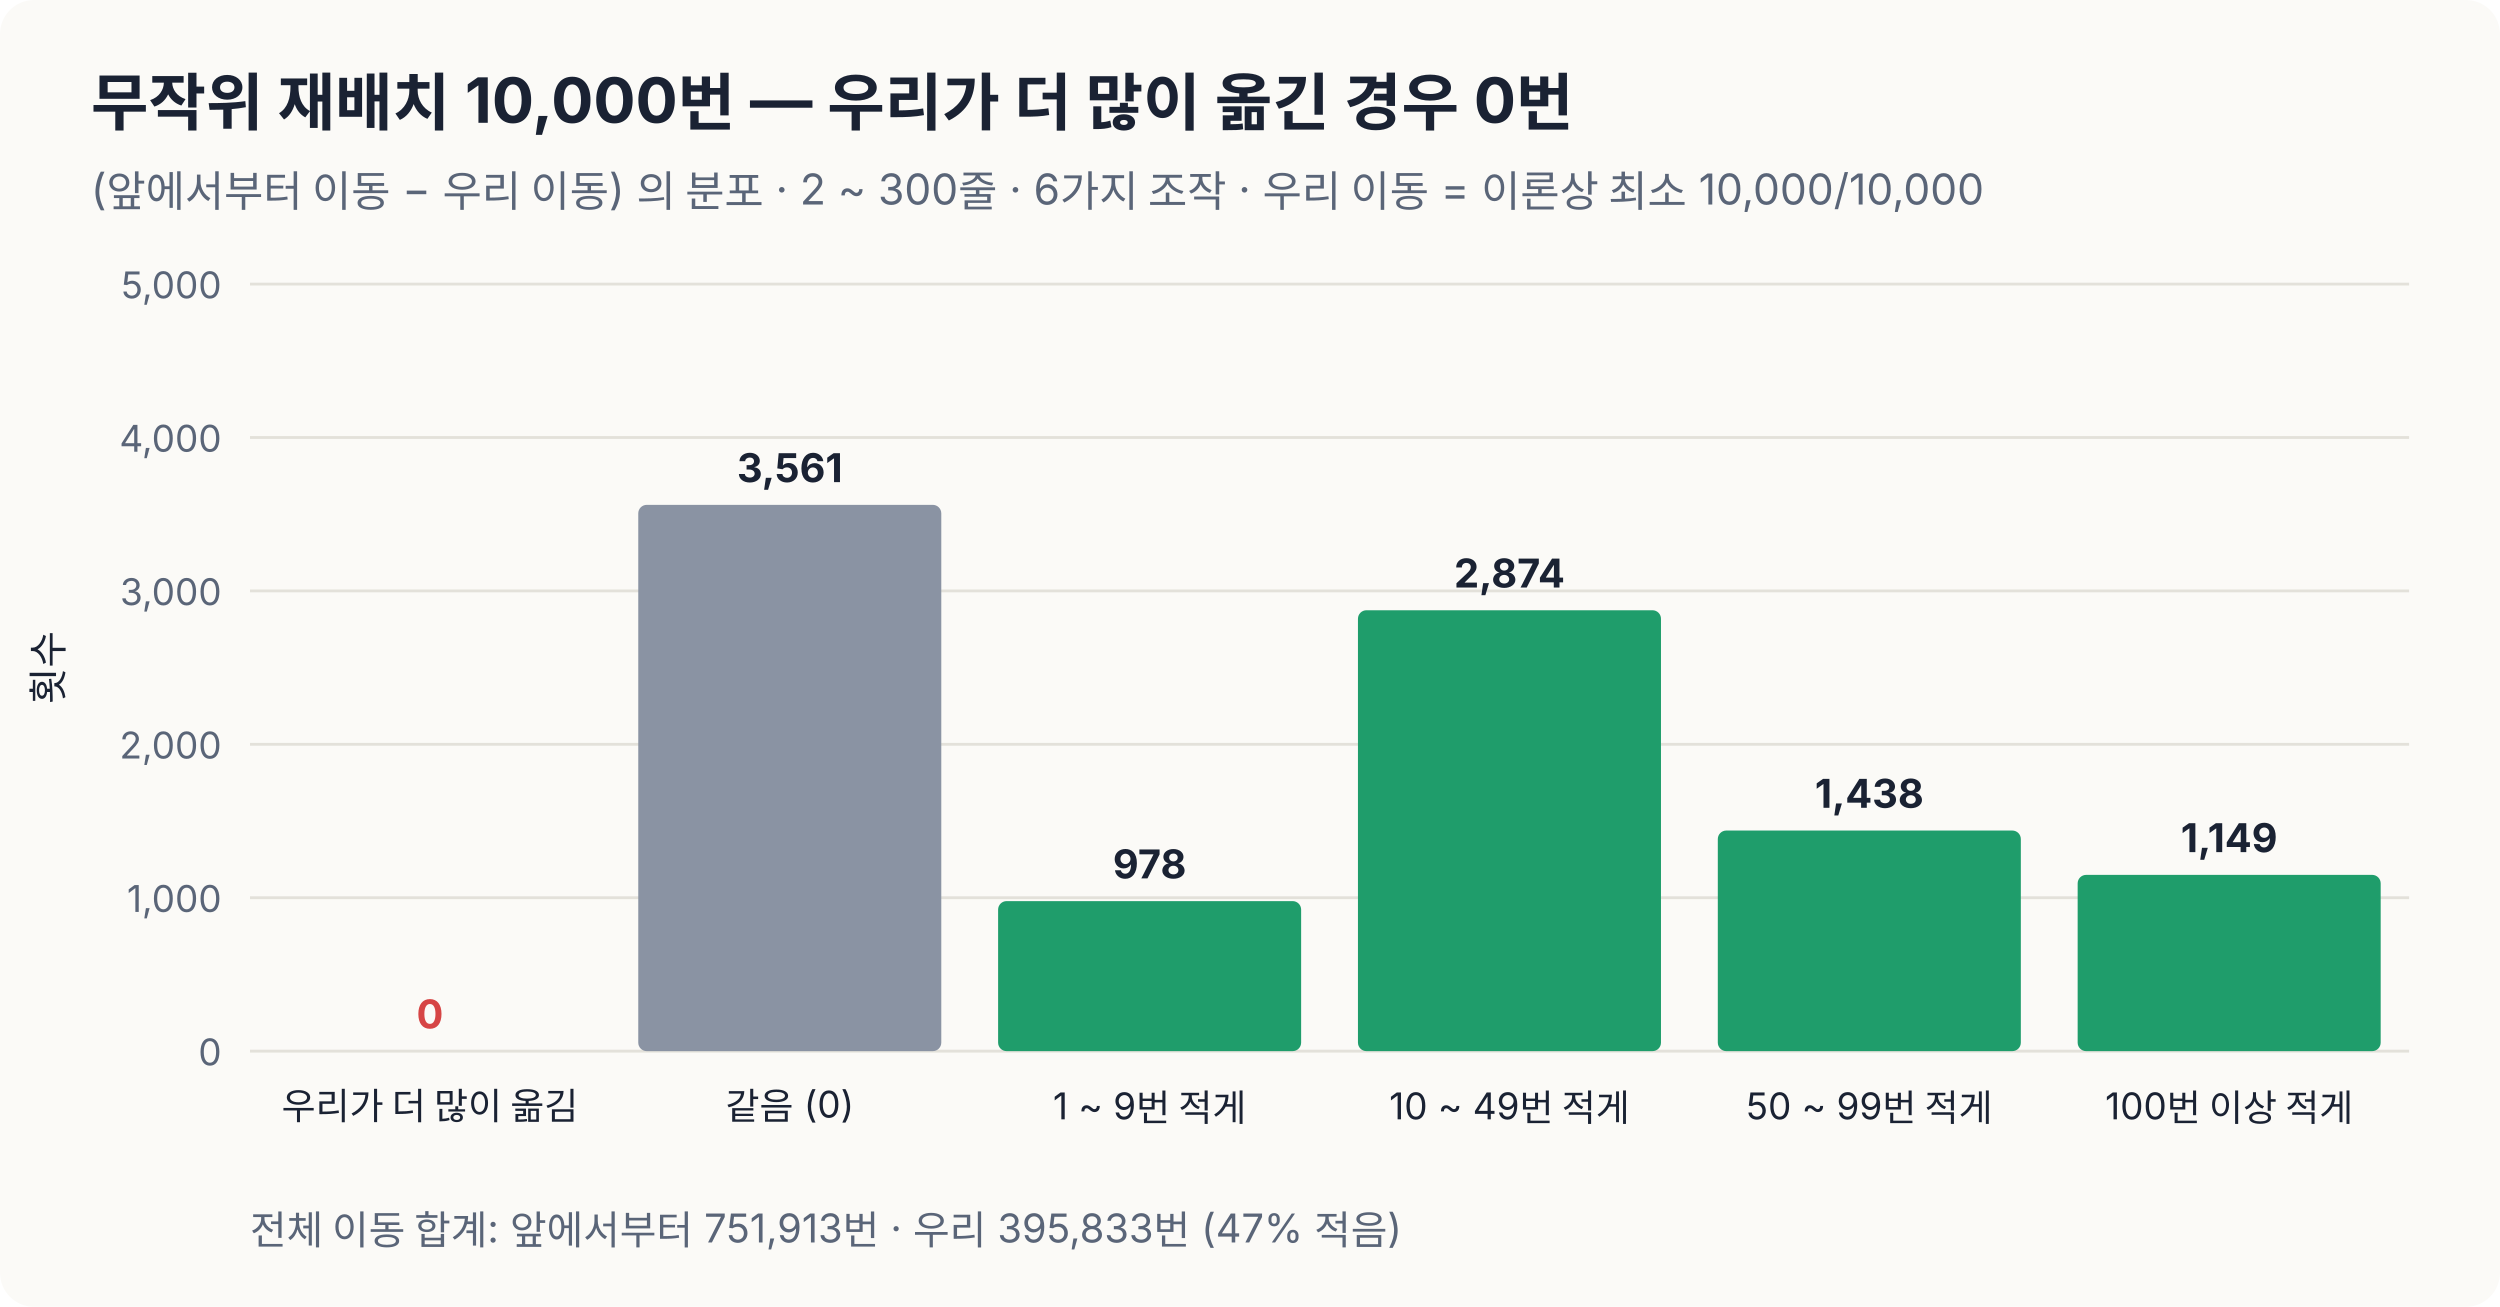
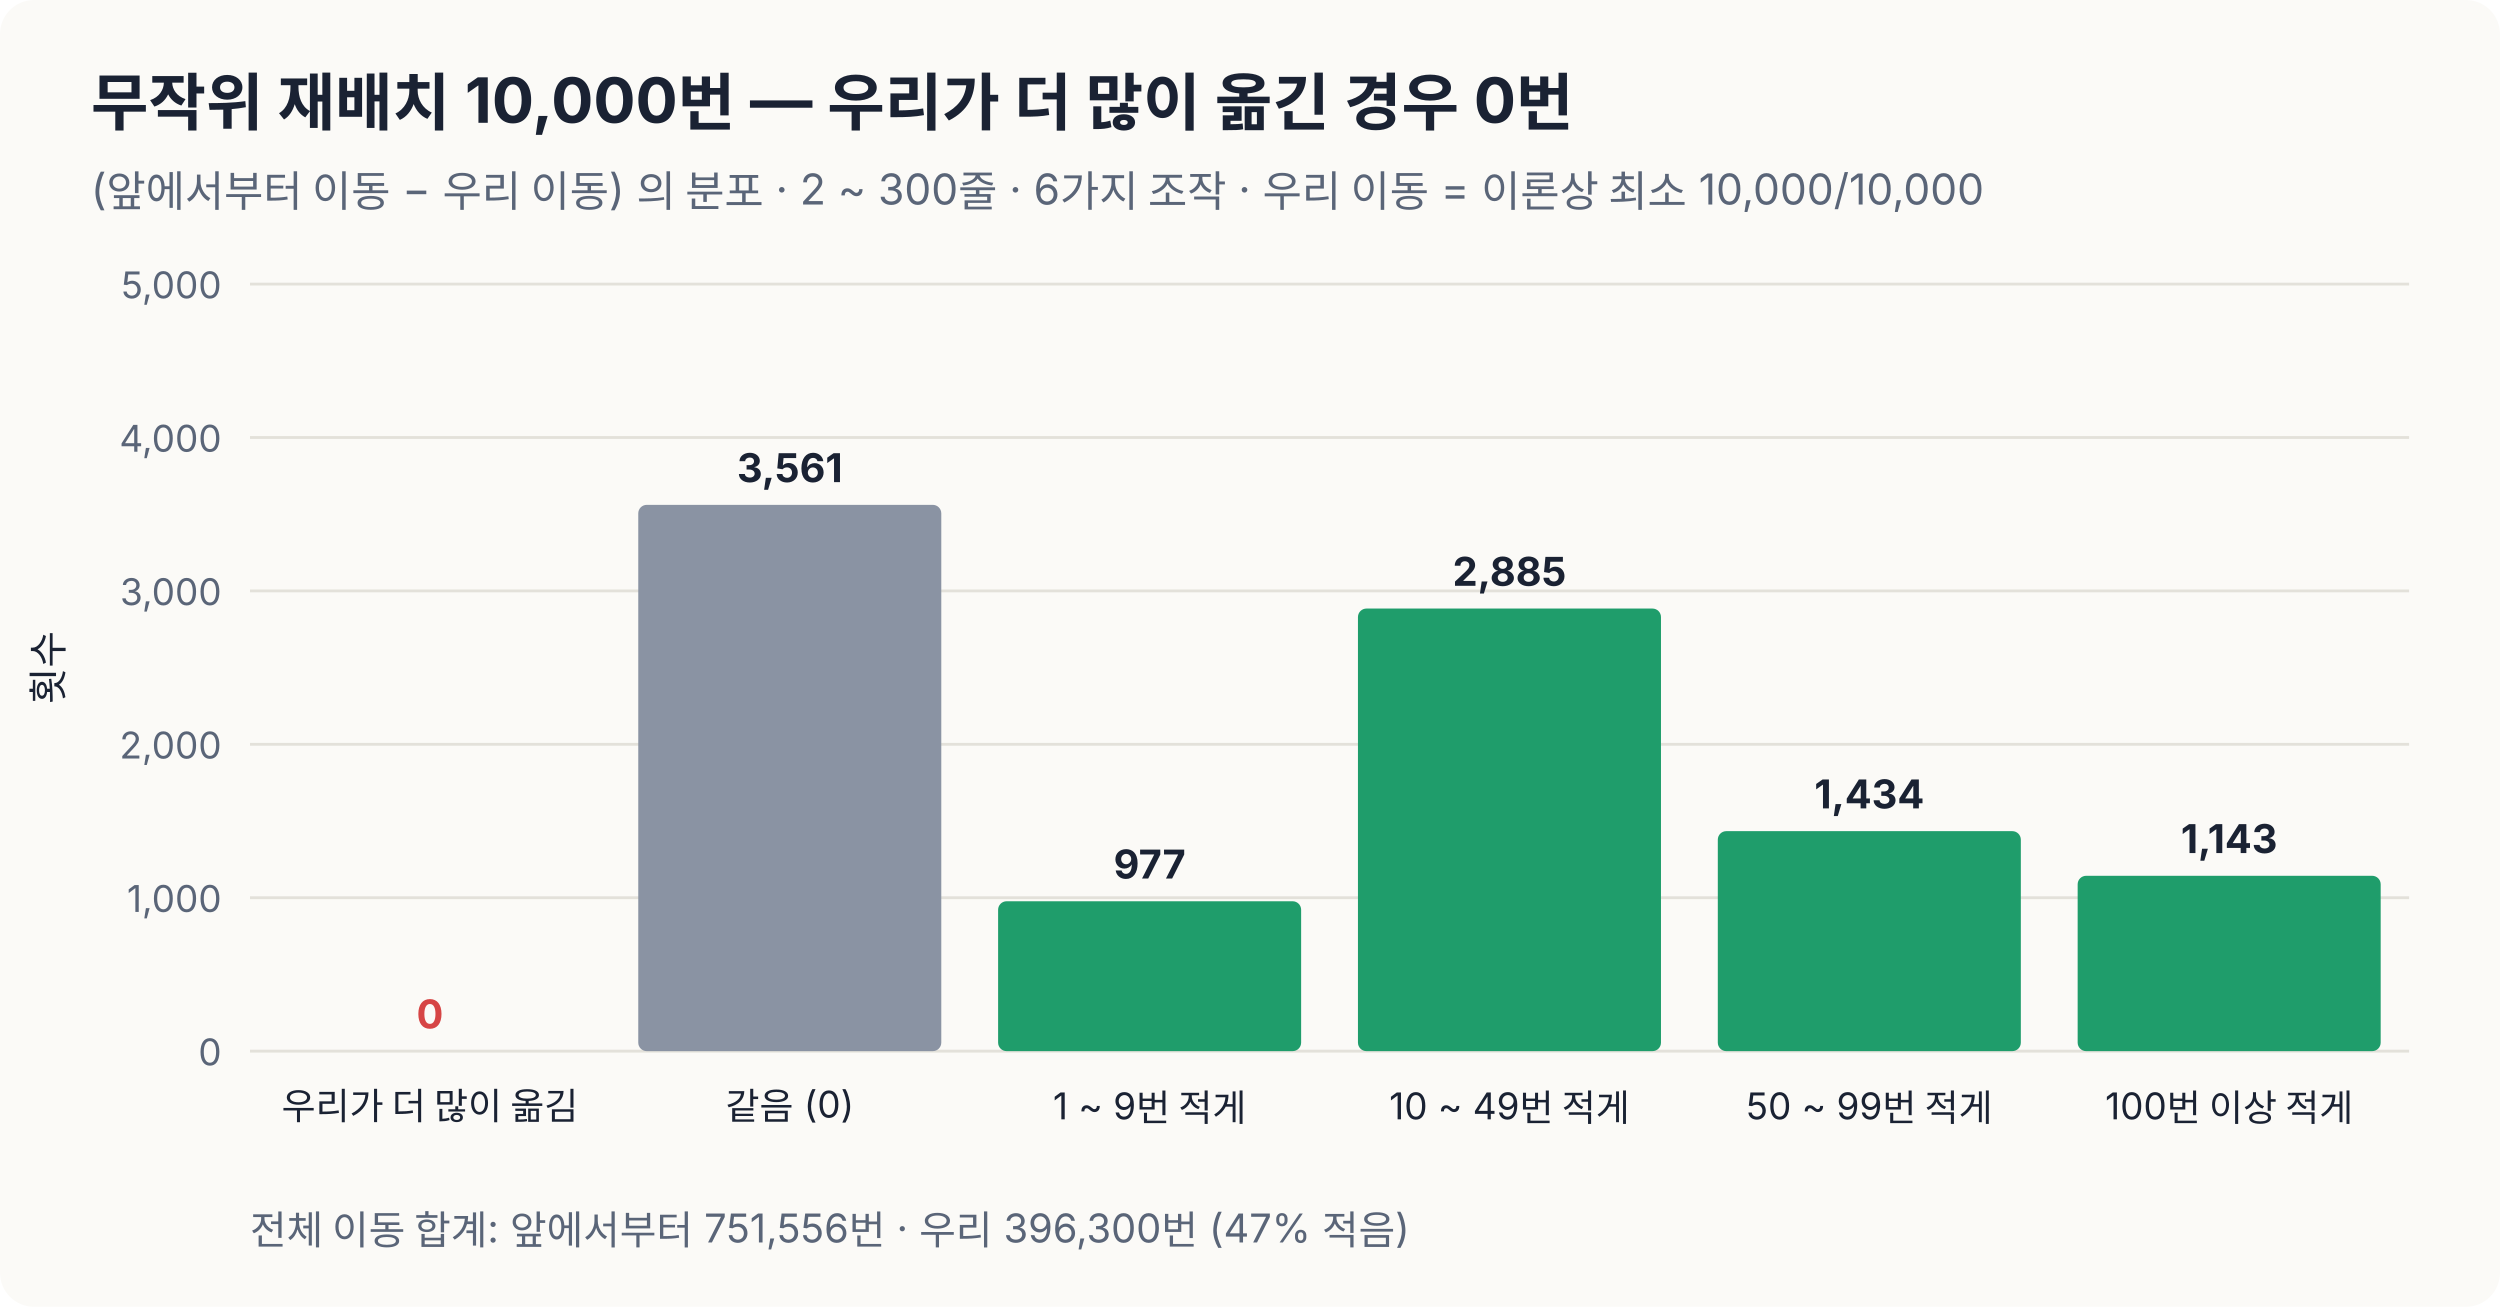
<svg xmlns="http://www.w3.org/2000/svg" viewBox="0 0 880 460" width="880" height="460" font-family="-apple-system, 'Segoe UI', 'Malgun Gothic', 'Apple SD Gothic Neo', sans-serif">
  <rect width="880" height="460" fill="#FBFAF7" rx="12" />
  <text x="32" y="44" font-size="22" font-weight="700" fill="#1A2233">무작위 재배치 10,000번 — 우리가 더 많이 옮긴 경우 0번</text>
  <text x="32" y="72" font-size="15" fill="#5A6578">(앞에서부터 이동 − 우리 이동) 의 분포 · 2 ~ 300줄 · 6가지 조작 · 우리 이동 = 이론상 최소 10,000/10,000</text>
  <line x1="88" y1="370" x2="848" y2="370" stroke="#E3E1DA" />
  <text x="78" y="375" font-size="13" fill="#5A6578" text-anchor="end">0</text>
  <line x1="88" y1="316" x2="848" y2="316" stroke="#E3E1DA" />
  <text x="78" y="321" font-size="13" fill="#5A6578" text-anchor="end">1,000</text>
  <line x1="88" y1="262" x2="848" y2="262" stroke="#E3E1DA" />
  <text x="78" y="267" font-size="13" fill="#5A6578" text-anchor="end">2,000</text>
  <line x1="88" y1="208" x2="848" y2="208" stroke="#E3E1DA" />
  <text x="78" y="213" font-size="13" fill="#5A6578" text-anchor="end">3,000</text>
  <line x1="88" y1="154" x2="848" y2="154" stroke="#E3E1DA" />
  <text x="78" y="159" font-size="13" fill="#5A6578" text-anchor="end">4,000</text>
  <line x1="88" y1="100" x2="848" y2="100" stroke="#E3E1DA" />
  <text x="78" y="105" font-size="13" fill="#5A6578" text-anchor="end">5,000</text>
  <text x="22" y="235" font-size="14" fill="#1A2233" text-anchor="middle" transform="rotate(-90 22 235)">횟수</text>
  <text x="151.333" y="362" font-size="14" font-weight="700" fill="#D64545" text-anchor="middle">0</text>
  <text x="151.333" y="394" font-size="13" fill="#1A2233" text-anchor="middle">우리가 더 많이 옮김</text>
  <rect x="224.667" y="177.706" width="106.667" height="192.294" fill="#8A93A3" rx="3" />
  <text x="278" y="169.706" font-size="14" font-weight="700" fill="#1A2233" text-anchor="middle">3,561</text>
  <text x="278" y="394" font-size="13" fill="#1A2233" text-anchor="middle">같음 (0)</text>
-   <rect x="351.333" y="317.188" width="106.667" height="52.812" fill="#1F9D6B" rx="3" />
-   <text x="404.667" y="309.188" font-size="14" font-weight="700" fill="#1A2233" text-anchor="middle">978</text>
+   <rect x="351.333" y="317.242" width="106.667" height="52.758" fill="#1F9D6B" rx="3" />
+   <text x="404.667" y="309.242" font-size="14" font-weight="700" fill="#1A2233" text-anchor="middle">977</text>
  <text x="404.667" y="394" font-size="13" fill="#1A2233" text-anchor="middle">1 ~ 9번 적게</text>
-   <rect x="478" y="214.804" width="106.667" height="155.196" fill="#1F9D6B" rx="3" />
-   <text x="531.333" y="206.804" font-size="14" font-weight="700" fill="#1A2233" text-anchor="middle">2,874</text>
+   <rect x="478" y="214.21" width="106.667" height="155.79" fill="#1F9D6B" rx="3" />
+   <text x="531.333" y="206.21" font-size="14" font-weight="700" fill="#1A2233" text-anchor="middle">2,885</text>
  <text x="531.333" y="394" font-size="13" fill="#1A2233" text-anchor="middle">10 ~ 49번 적게</text>
-   <rect x="604.667" y="292.348" width="106.667" height="77.652" fill="#1F9D6B" rx="3" />
-   <text x="658" y="284.348" font-size="14" font-weight="700" fill="#1A2233" text-anchor="middle">1,438</text>
+   <rect x="604.667" y="292.564" width="106.667" height="77.436" fill="#1F9D6B" rx="3" />
+   <text x="658" y="284.564" font-size="14" font-weight="700" fill="#1A2233" text-anchor="middle">1,434</text>
  <text x="658" y="394" font-size="13" fill="#1A2233" text-anchor="middle">50 ~ 99번 적게</text>
-   <rect x="731.333" y="307.954" width="106.667" height="62.046" fill="#1F9D6B" rx="3" />
-   <text x="784.667" y="299.954" font-size="14" font-weight="700" fill="#1A2233" text-anchor="middle">1,149</text>
+   <rect x="731.333" y="308.278" width="106.667" height="61.722" fill="#1F9D6B" rx="3" />
+   <text x="784.667" y="300.278" font-size="14" font-weight="700" fill="#1A2233" text-anchor="middle">1,143</text>
  <text x="784.667" y="394" font-size="13" fill="#1A2233" text-anchor="middle">100번 이상 적게</text>
-   <text x="88" y="438" font-size="14" fill="#5A6578">전체 이동 합계: 앞에서부터 751,913번 · 우리 395,833번 (47% 적음)</text>
+   <text x="88" y="438" font-size="14" fill="#5A6578">전체 이동 합계: 앞에서부터 751,556번 · 우리 396,300번 (47% 적음)</text>
</svg>
